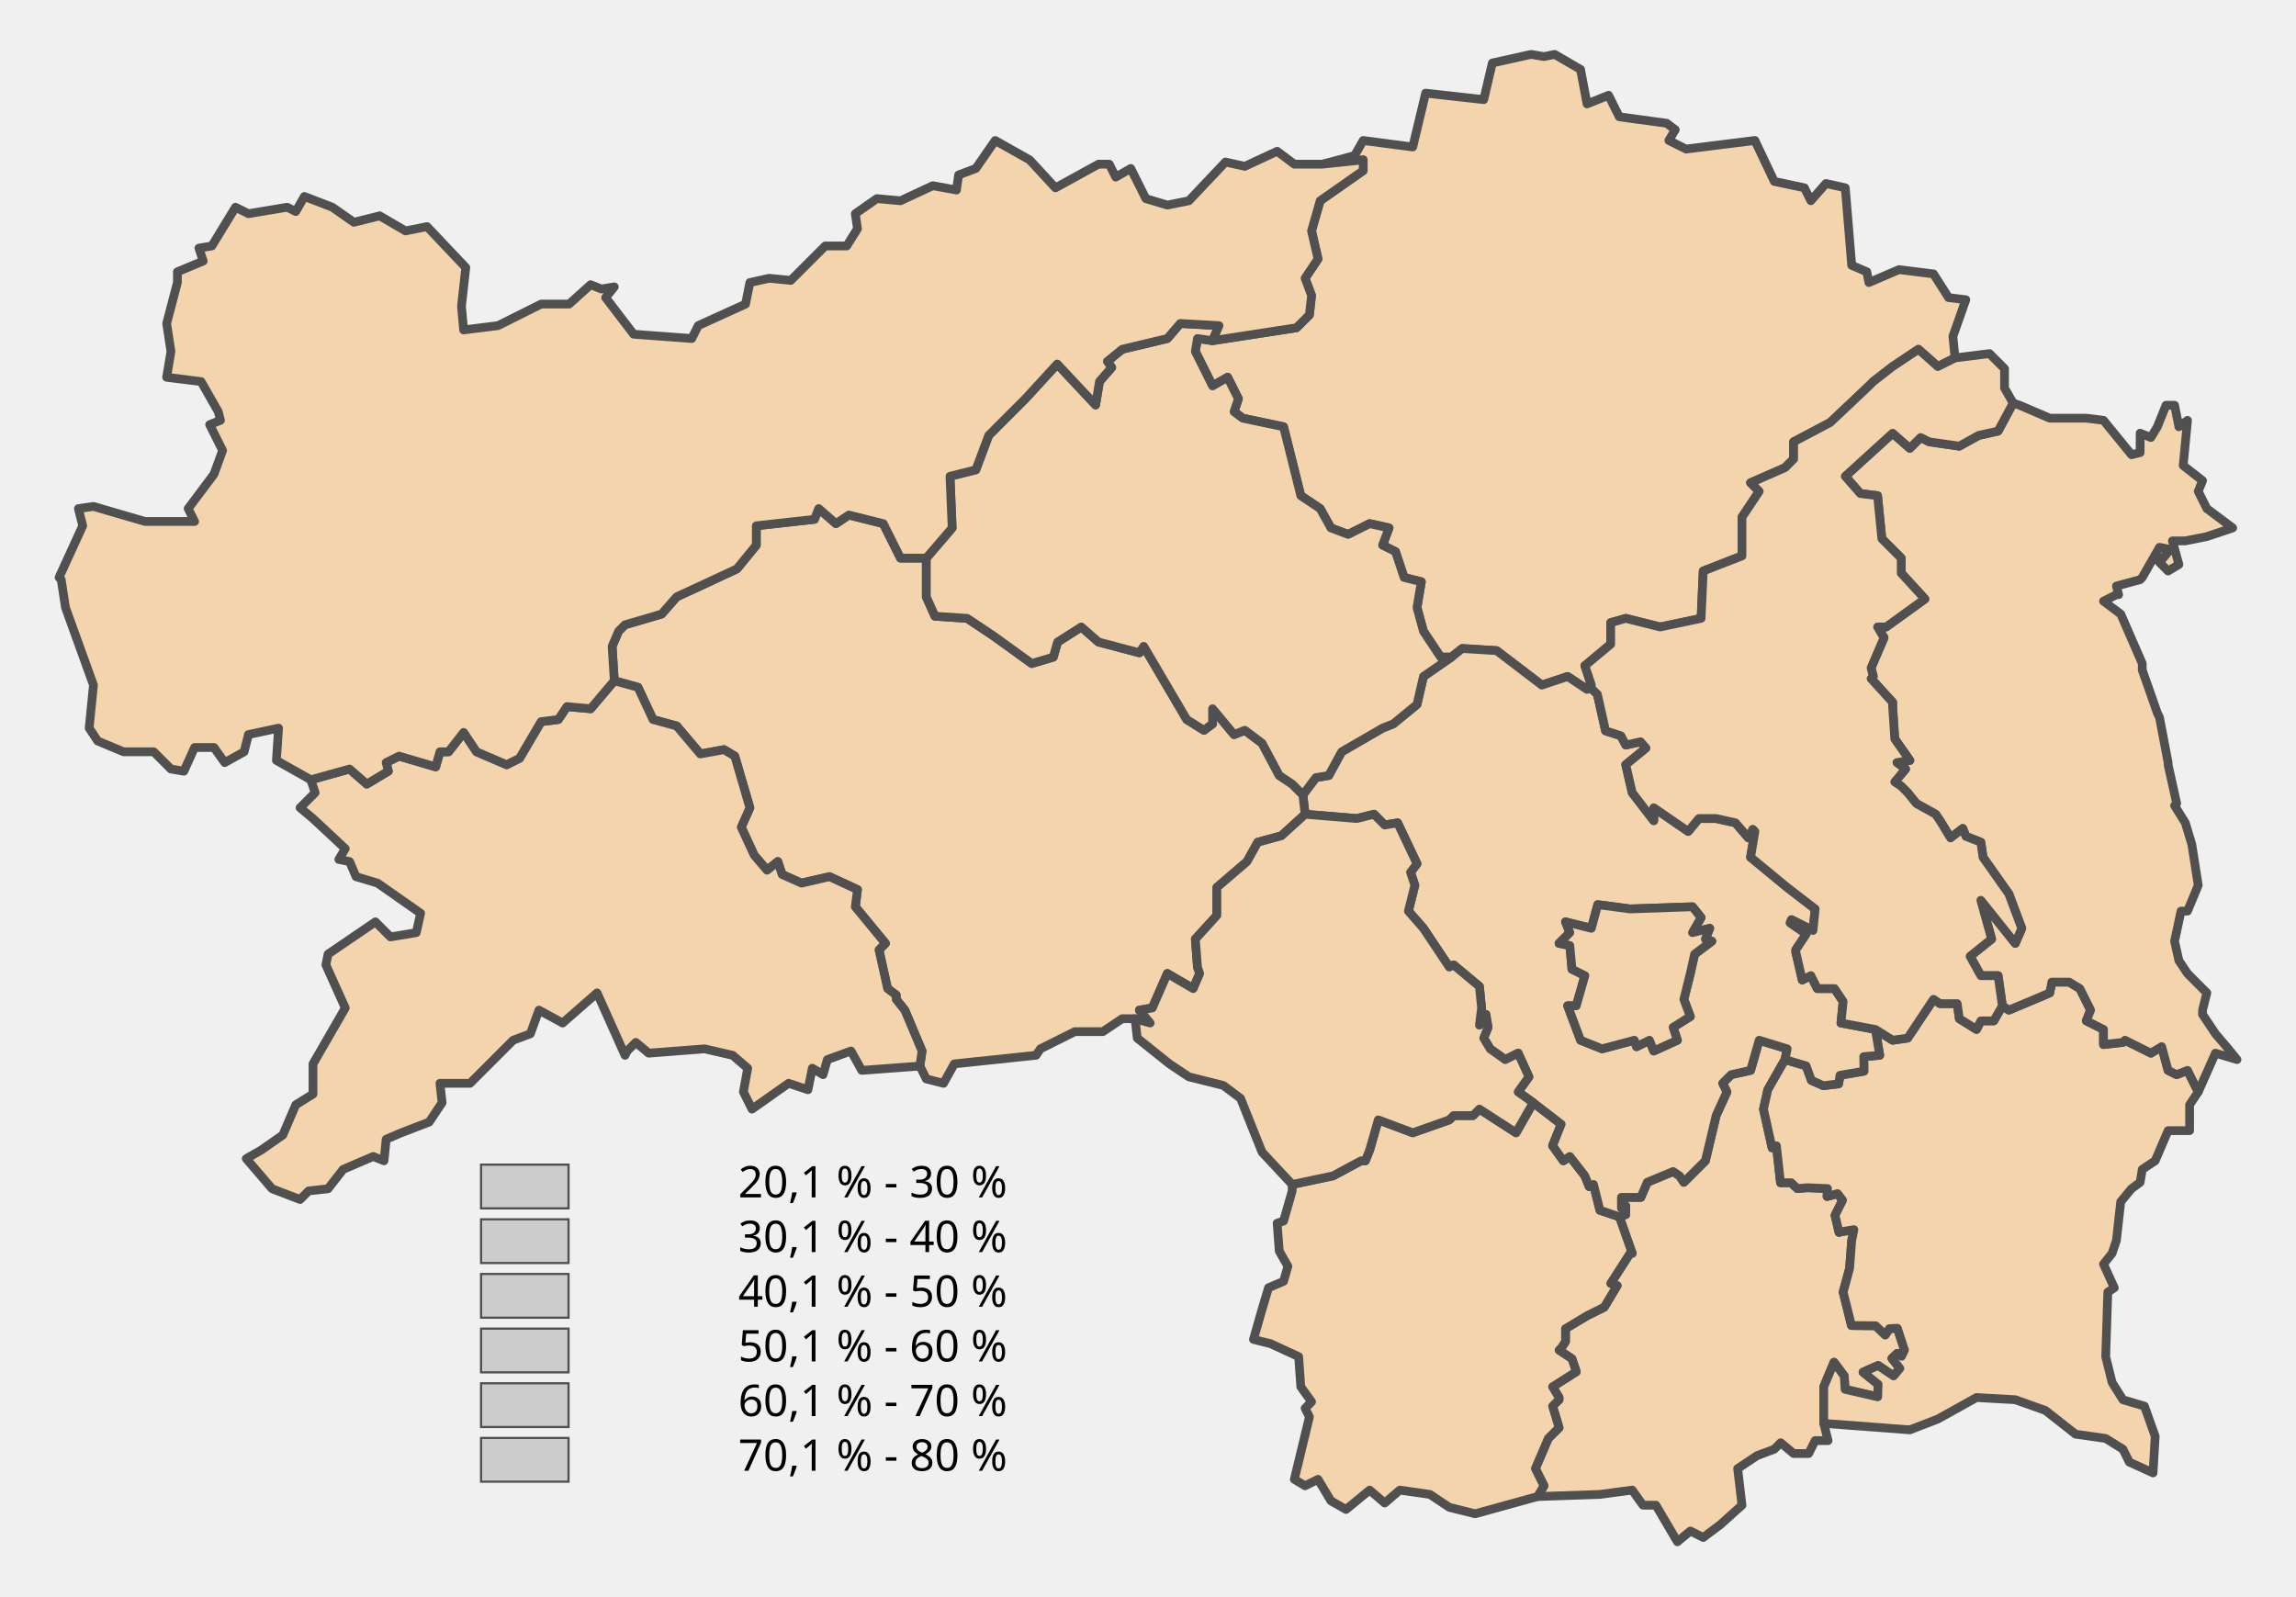
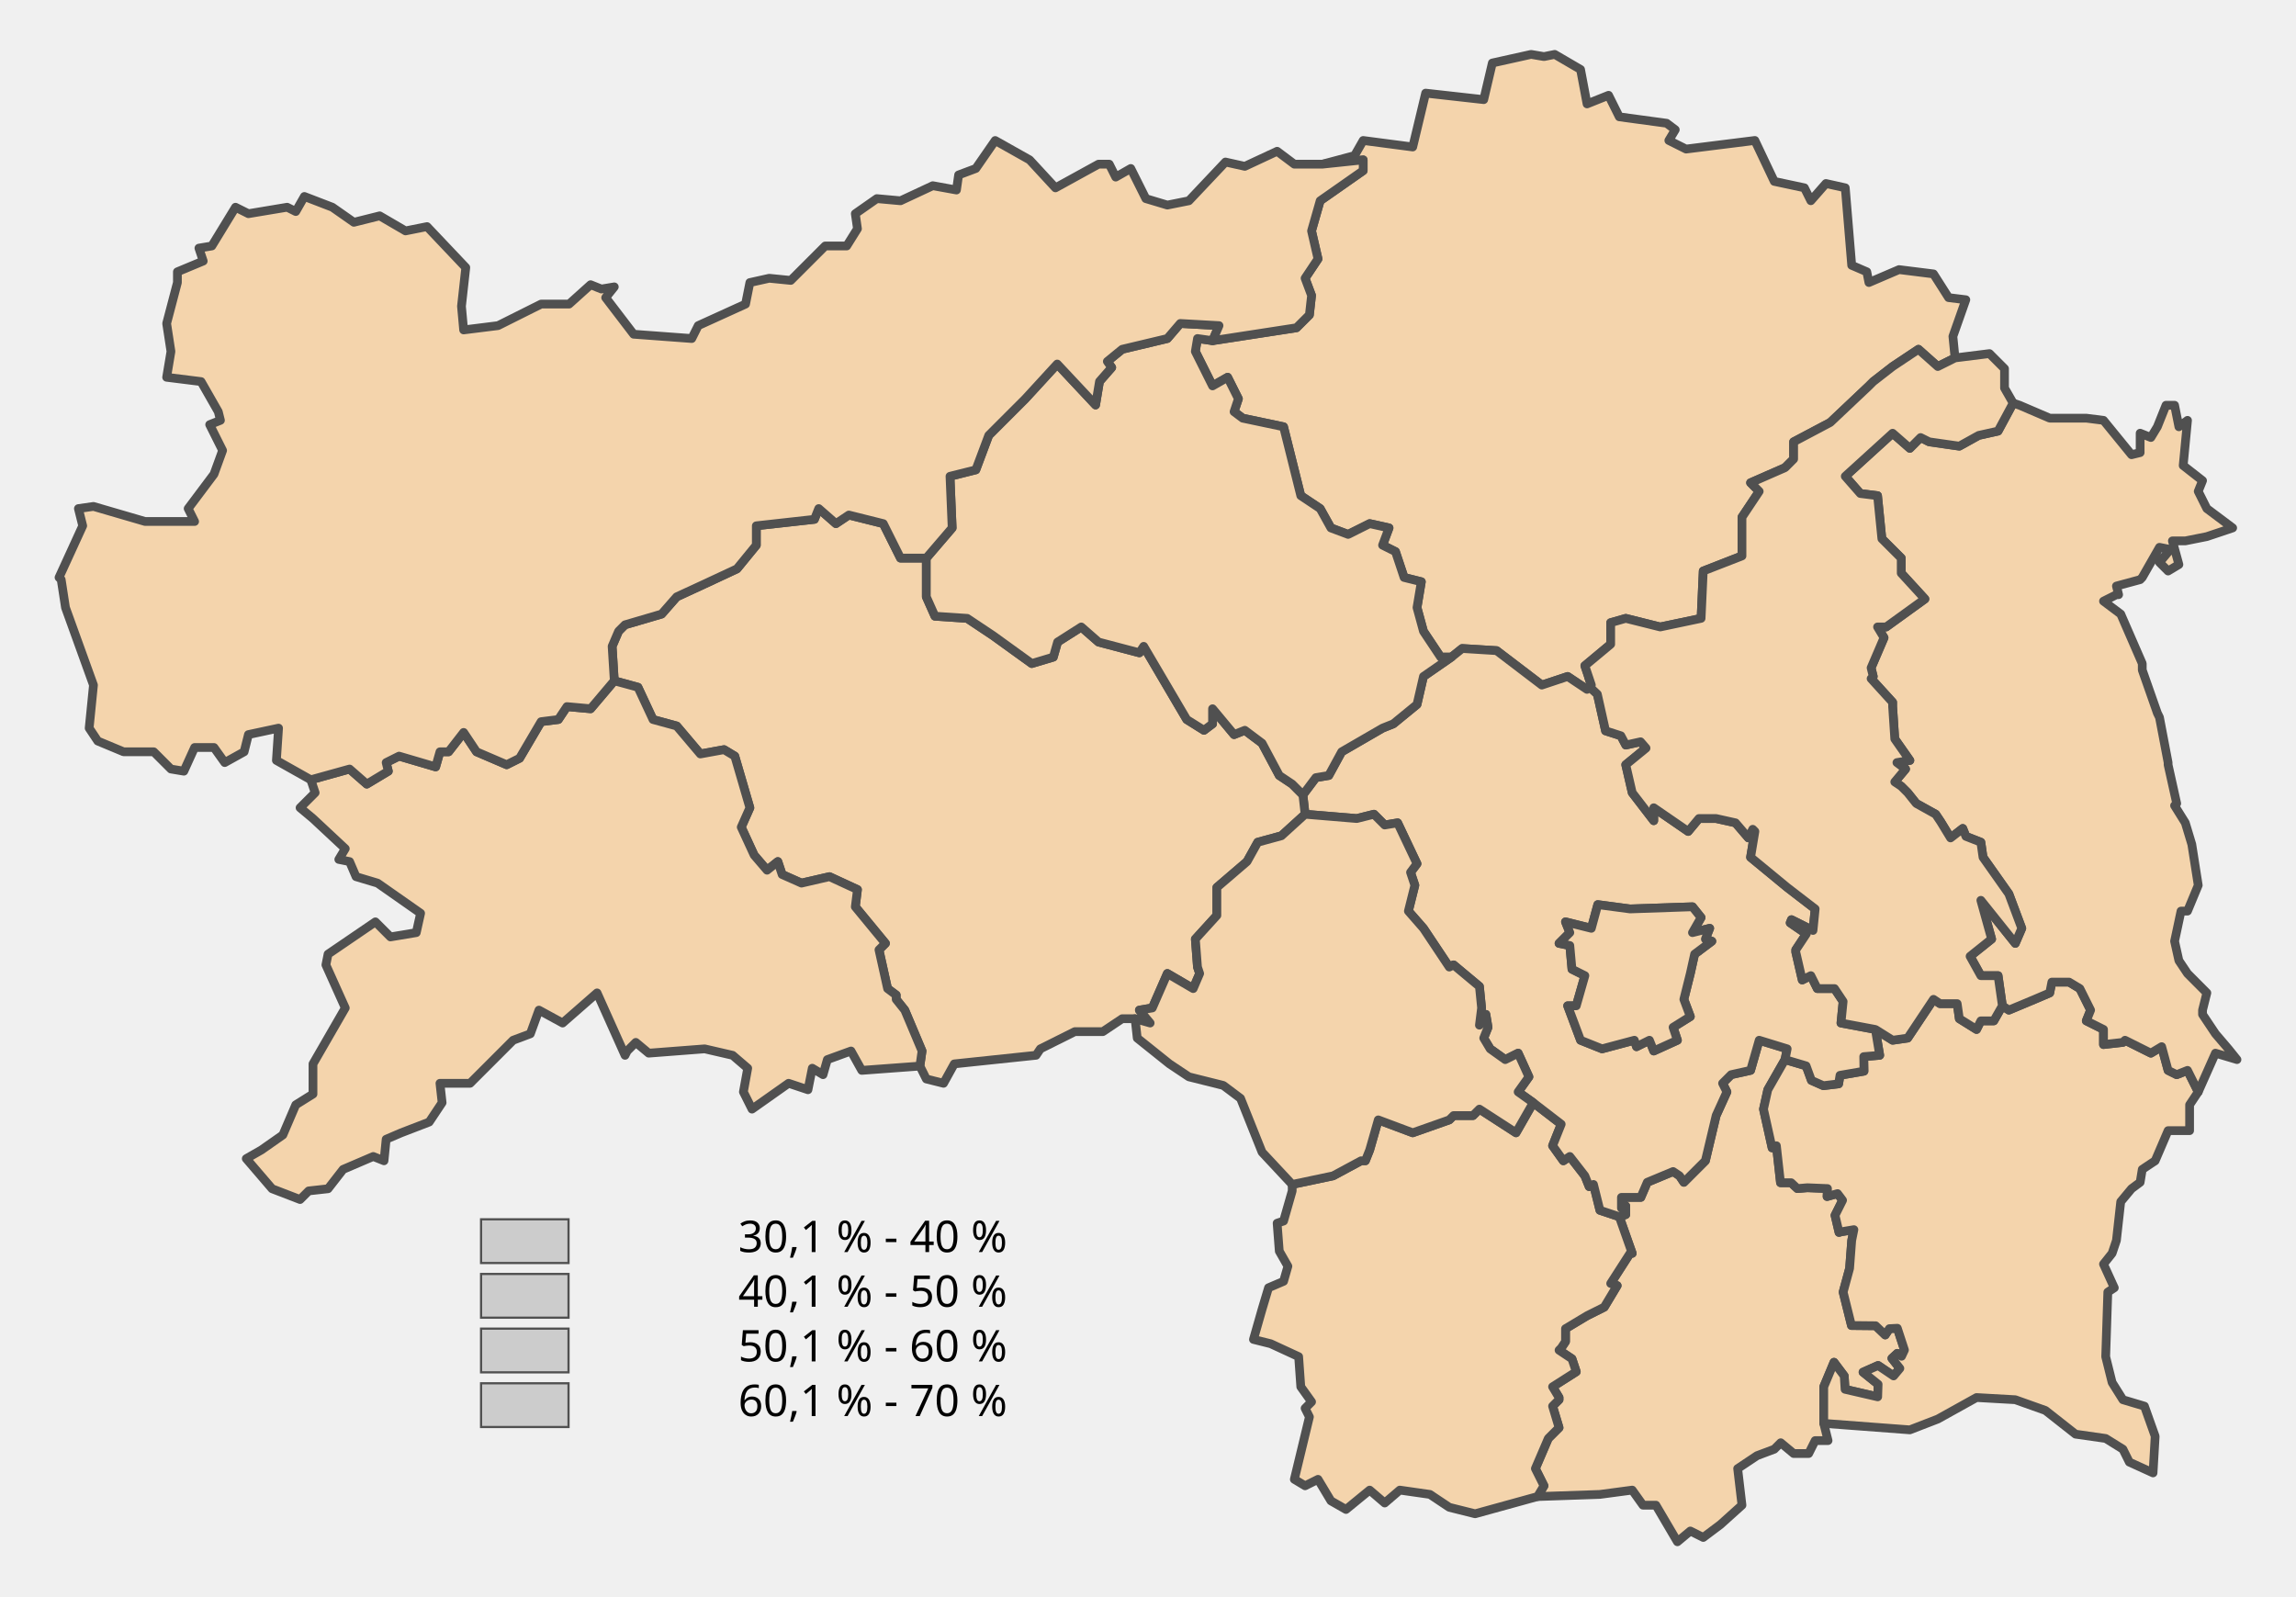
<svg xmlns="http://www.w3.org/2000/svg" version="1.1" id="svg39755" x="0px" y="0px" width="1050px" height="730px" viewBox="0 0 1050 730" enable-background="new 0 0 1050 730" xml:space="preserve">
  <g id="layer1" transform="translate(0,-322.3622)">
    <path id="path7044" fill="#FFFFFF" stroke="#505050" stroke-width="4" stroke-linecap="round" stroke-linejoin="round" stroke-miterlimit="10" d="   M730.692,736.089l14.764,1.969L774,737.074l3.938,4.923L774,748.89l7.873-1.969l-1.969,4.922l2.949,0.983l-7.87,5.905l-1.969,8.858   l-2.953,11.814l2.953,7.874l-7.874,4.921l1.969,5.91l-10.827,4.921l-1.969-4.921l-5.905,2.952l-0.983-2.952l-14.766,3.938   l-9.839-3.938l-5.905-15.752h3.938l3.938-13.784l-5.905-2.952l-0.984-10.827l-4.921-0.984l4.921-4.921l-1.968-4.921l11.811,2.952   L730.692,736.089" />
    <path id="path7048" class="bruck-mürzzuschlag" fill="#F4D4AC" stroke="#505050" stroke-width="4" stroke-linecap="round" stroke-linejoin="round" stroke-miterlimit="10" d="   M700.188,347.237l-17.719,3.938l-3.938,16.75l-26.562-2.97l-5.906,24.625l-22.656-2.969l-3.938,6.906l-14.75,3.938l18.688-1.969   v4.906l-19.688,13.781l-3.938,13.78l2.97,12.812l-5.906,8.844l2.938,7.875l-0.969,8.875l-5.906,5.906l-38.375,5.906l-6.906-1   l-0.969,5.905l7.875,15.75l6.875-3.938l4.938,9.844l-1.97,5.906l3.938,2.969L587,517.549l7.875,31.5l8.844,5.905l4.938,8.845   l7.875,2.969l9.844-4.938l8.845,1.97l-2.938,7.905l5.906,2.938l3.938,11.812l7.875,1.97l-1.969,11.812l2.938,10.844l7.875,11.812   h4.938l4.906-3.938l15.75,0.97l20.656,15.75l11.812-3.938l8.875,5.906l1.969-1.969l-2.969-8.845l11.812-9.844v-9.844l6.906-1.969   l15.75,3.938l18.688-3.938l0.969-21.656l17.719-6.906V558.89l7.875-11.812l-3.938-3.938l15.75-6.906l3.938-3.938v-7.875   l16.75-8.845l17.688-16.75l1.969-1.969l8.875-6.875l11.812-7.875l8.844,7.875l7.875-3.938l-0.969-9.845l5.905-16.75l-7.875-0.969   l-6.905-10.844l-15.75-1.969l-13.781,5.905l-0.969-4.905l-6.906-2.97l-2.938-35.438l-8.844-1.969l-6.906,7.875l-2.938-5.906   l-13.781-2.938l-8.875-18.719l-31.469,3.938l-7.875-3.938l2.938-4.906l-3.938-2.969l-21.656-2.938l-4.906-9.845l-9.844,3.938   l-2.969-15.75L711,347.237l-4.906,1L700.188,347.237z" />
    <polygon class="leibnitz" fill="#F4D4AC" stroke="#505050" stroke-width="4" stroke-linecap="round" stroke-linejoin="round" stroke-miterlimit="10" points="   869.601,942.643 870.94,939.775 867.688,929.829 864.054,930.02 862.141,932.889 857.741,928.681 846.712,928.572 842.891,913.286    845.844,902.461 846.827,889.66 847.812,884.739 841.906,885.722 841.02,885.997 839.19,878.189 842.633,871.303 840.338,868.245    835.556,869.584 835.746,865.949 826.567,865.566 821.977,865.949 819.108,863.271 814.901,863.271 814.263,863.271    812.382,846.348 810.412,847.333 806.477,829.612 808.446,820.754 816.32,806.969 817.304,802.047 804.508,798.111 800.572,811.89    791.713,813.859 787.776,817.797 789.743,821.737 784.823,832.564 779.906,853.238 770.063,863.082 768.094,860.129    765.142,858.159 753.329,863.082 750.377,869.97 741.519,869.97 741.519,874.896 743.488,873.913 743.488,877.848 740.534,878.834    746.441,895.565 745.455,895.565 736.598,909.349 739.551,910.335 733.645,920.176 725.775,924.117 715.932,930.023    715.932,935.928 713.963,938.881 712.979,939.866 718.885,943.802 720.854,949.713 710.027,956.602 712.979,961.523    712.979,962.507 710.027,965.462 712.979,975.307 708.058,980.228 702.153,994.008 706.089,1001.886 703.137,1006.807    731.676,1005.823 746.441,1003.855 751.362,1010.745 757.268,1010.745 767.111,1027.481 773.016,1022.556 778.921,1025.513    786.791,1019.603 796.634,1010.745 794.664,994.008 803.524,988.102 811.398,985.15 814.351,982.197 820.256,987.12    827.147,987.12 830.099,981.214 836,981.214 834.031,973.336 834.031,956.602 838.706,945.38 843.398,951.632 843.781,957.754    858.698,961.196 858.89,955.459 852.004,949.913 858.89,946.851 865.966,951.632 868.835,948.19 865.2,943.6 867.688,941.304  " />
    <path id="path7052" class="deutschlandsberg" fill="#F4D4AC" stroke="#505050" stroke-width="4" stroke-linecap="round" stroke-linejoin="round" stroke-miterlimit="10" d="   M713.963,836.503l-3.938,9.847l4.922,6.89l2.952-1.969l6.891,8.858l1.97,4.921l1.968-0.983l2.949,11.815l8.857,2.952l5.905,16.731   h-0.984l-8.857,13.784l2.953,0.984l-5.906,9.843l-7.869,3.941l-9.843,5.904v5.905l-1.969,2.953l-0.984,0.983l5.905,3.938   l1.969,5.909l-10.827,6.891l2.953,4.921v0.984l-2.953,2.953l2.953,9.847l-4.921,4.922l-5.906,13.779l3.938,7.878l-2.953,4.921   l-28.539,7.875l-11.812-2.953l-8.857-5.905l-13.78-1.969l-6.89,5.905l-6.887-5.905l-10.826,8.858l-6.891-3.938l-5.906-9.843   l-5.904,2.953l-4.922-2.953l6.891-28.552l-1.969-3.938l2.953-2.953l-4.923-6.89l-0.983-13.784l-12.791-5.904l-7.874-1.97   l3.938-13.784l2.952-9.842l6.886-2.953l1.97-6.89l-3.938-6.896l-0.983-12.795l2.952-0.983l3.938-13.784v-2.952l18.701-3.938   l12.795-6.891h1.969l1.969-4.922l3.938-13.783l15.744,5.905l16.732-5.905l1.969-1.969h8.858l2.952-2.953l16.729,10.827   l7.874-13.779L713.963,836.503" />
    <polygon class="südoststeiermark" fill="#F4D4AC" stroke="#505050" stroke-width="4" stroke-linecap="round" stroke-linejoin="round" stroke-miterlimit="10" points="   1000.375,811.893 995.438,813.862 991.5,811.893 988.563,801.049 983.625,804.018 971.813,798.112 970.844,799.082    961.969,800.082 961.969,793.174 954.094,789.237 956.063,784.332 951.156,774.487 946.219,771.518 938.344,771.518    937.375,776.457 930.5,779.393 918.688,784.332 915.719,782.362 911.781,789.237 905.875,789.237 903.906,793.174 896.031,788.268    895.063,781.362 887.188,781.362 884.219,779.393 872.406,797.112 865.531,798.112 857.656,793.174 859.625,804.987 852.306,805.6    852.425,812.255 841.476,814.139 840.843,818.056 833.879,818.884 828.397,816.476 825.972,809.835 816.313,806.957    808.438,820.737 806.469,829.612 810.406,847.332 812.375,846.362 814.257,863.271 814.901,863.271 819.108,863.271    821.977,865.949 826.567,865.566 835.746,865.949 835.556,869.584 840.338,868.245 842.633,871.303 839.19,878.189    841.023,886.009 841.906,885.737 847.813,884.737 846.813,889.674 845.844,902.457 842.906,913.299 846.695,928.572    857.741,928.681 862.141,932.889 864.054,930.02 867.688,929.829 870.94,939.775 869.601,942.643 867.688,941.304 865.2,943.6    868.835,948.19 865.966,951.632 858.89,946.851 852.004,949.913 858.89,955.459 858.698,961.196 843.781,957.754 843.398,951.632    838.72,945.395 834.031,956.612 834.031,973.332 873.406,976.299 886.188,971.362 903.906,961.518 921.625,962.518    935.406,967.424 949.188,978.268 962.969,980.237 970.844,985.143 973.781,991.049 984.625,995.987 985.594,979.237    980.688,965.457 970.844,962.518 965.906,954.643 962.969,942.832 963.938,913.299 966.906,911.332 961.969,900.487    965.906,895.549 967.875,889.674 969.844,871.957 974.781,866.018 978.719,863.082 979.688,857.174 985.594,853.237 991.5,839.457    1001.344,839.457 1001.344,827.643 1005.281,821.737  " />
    <path id="path7060" class="hartberg-fürstenfeld" fill="#F4D4AC" stroke="#505050" stroke-width="4" stroke-linecap="round" stroke-linejoin="round" stroke-miterlimit="10" d="   M920.656,506.706l-6.905,12.812l-8.845,1.969l-8.875,4.906l-13.78-1.969l-3.938-1.97l-4.906,4.938l-7.875-6.906l-21.655,19.719   l6.875,7.875l7.875,0.97l1.969,19.688l8.875,8.875v6.875l10.812,11.812l-17.719,12.812h-3.938l2.97,4.906l-5.906,13.781   l0.969,3.938l-0.969,1l9.844,10.812v1.969l0.97,14.781l6.905,9.844l-5.905,0.969l3.938,2.97l-4.938,5.905l2.969,1.97l2.938,2.938   l3.938,4.938l8.875,4.905l2.312,3.455l4.5,7.396l5.564-4.338l1.455,3.614l6.825,2.686l1,6.875l11.812,16.75l5.906,15.75   l-2.969,6.875l-15.75-19.688l4.938,17.72l-9.844,7.875l4.906,8.875h7.875l1.969,13.78l2.969,1.97l11.812-4.938l6.875-2.938   l0.969-4.938h7.875l4.938,2.969l4.906,9.845l-1.969,4.905l7.875,3.938v6.906l8.875-1l0.969-0.97l11.812,5.906l4.938-2.969   l2.938,10.844l3.938,1.969l4.938-1.969l4.905,9.844l7.875-17.719l9.845,2.938l-3.938-4.906l-5.906-6.906l-5.905-8.844v-1.969   l1.969-7.875l-8.844-8.875l-3.938-5.906l-1.969-8.844l2.938-13.781h2.97l4.905-11.812l-2.938-18.719l-2.97-9.844l-4.905-7.875   l0.969-0.969l-3.938-17.72v-1l-3.938-20.655l-0.969-1.97l-6.906-19.688v-2.97l-9.844-22.625l-7.875-5.905l5.906-2.97h1l-1-3.938   l10.844-2.938l0.969-1l7.875-13.78l4.938,1l-4.938,5.905l3.938,3.938l4.938-2.969l-2.969-10.812h5.905l9.845-1.969l8.875-2.969   l2.938-1l-11.812-8.845l-3.938-7.875l1.97-4.905l-8.845-6.906l1.97-20.656l-3.938,2.938l-1.969-9.845h-3.938l-3.938,9.845   l-2.969,4.905l-4.906-1.969v8.875l-3.938,0.969l-12.812-15.719l-7.875-1h-16.719l-13.781-5.906L920.656,506.706z" />
    <path class="graz-umgebung" fill-rule="evenodd" clip-rule="evenodd" fill="#F4D4AC" stroke="#505050" stroke-width="4" stroke-linecap="round" stroke-linejoin="round" stroke-miterlimit="10" d="   M859.622,805.002l-7.304,0.612l0.105,6.643l-10.966,1.897l-0.633,3.9l-6.958,0.844l-5.481-2.425l-2.425-6.643l-9.644-2.861   l0.983-4.922l-12.795-3.938l-3.938,13.779l-8.858,1.969l-3.937,3.938l1.969,3.939l-4.922,10.827l-4.917,20.674l-9.843,9.844   l-1.969-2.953l-2.953-1.97l-11.812,4.923l-2.953,6.89h-8.857v4.926l1.968-0.983v3.937l-2.952,0.984l-8.857-2.953l-2.949-11.815   l-1.968,0.984l-1.97-4.921l-6.89-8.858l-2.953,1.968l-4.922-6.89l3.938-9.847l-12.797-9.842l-6.89-4.923l4.922-6.894l-4.922-10.827   l-5.905,2.952l-6.89-4.921l-2.949-4.922l1.969-4.925l-0.983-5.905l-2.953,4.921l0.984-7.874l-0.984-9.843l-11.812-9.848   l-1.968,0.984l-11.812-17.717l-6.891-7.878l2.952-11.812l-1.968-5.904l2.952-3.941l-8.858-18.701l-5.904,0.984l-4.918-4.921   l-7.873,1.968l-23.623-1.968l-0.984-8.862l5.906-7.875l5.904-0.983l5.905-10.832l18.701-10.825l4.917-1.97l10.827-8.857l2.953-12.8   l12.796-8.858l4.921-3.938l15.744,0.983l20.67,15.749l11.811-3.938l8.859,5.905l1.969-1.969l-1.171-3.513l1.178,3.509l-0.823,0.824   l3.573,3.363l3.75,16.75l7,2.25l2.25,4.25l6.75-1.5l2.506,2.906l-9.269,7.586l2.952,12.796l9.843,12.8v-5.909l15.748,10.831   l4.922-5.906h7.87l8.858,1.969l5.905,6.891l1.969-3.938l0.983,0.984l-1.969,11.811l16.733,13.784l12.795,9.843l-0.984,9.848   l-9.843-4.926l-0.582,1.442l7.369,5.064l-4.818,7.275v0.984l2.953,12.8l3.937-1.973l2.949,5.908h7.874l3.938,5.906l-0.983,9.843   l15.748,2.952L859.622,805.002z M730.692,736.089l14.764,1.969L774,737.074l3.938,4.923L774,748.89l7.873-1.969l-1.968,4.922   l2.948,0.982l-7.87,5.906l-1.969,8.858l-2.952,11.814l2.952,7.874l-7.874,4.921l1.969,5.91l-10.827,4.921l-1.969-4.921   l-5.905,2.952l-0.983-2.952l-14.765,3.938l-9.839-3.938l-5.905-15.753h3.938l3.938-13.783l-5.904-2.953l-0.984-10.826l-4.922-0.984   l4.922-4.921l-1.969-4.922l11.812,2.953L730.692,736.089" />
    <path id="path7068" class="graz" fill="#F4D4AC" stroke="#505050" stroke-width="4" stroke-linecap="round" stroke-linejoin="round" stroke-miterlimit="10" d="   M730.692,736.089l-2.948,10.831l-11.812-2.953l1.969,4.922l-4.922,4.921l4.922,0.984l0.984,10.827l5.904,2.952l-3.938,13.783   h-3.938l5.905,15.753l9.839,3.938l14.765-3.938l0.983,2.952l5.905-2.952l1.969,4.921l10.827-4.921l-1.969-5.91l7.874-4.921   l-2.952-7.874l2.952-11.814l1.969-8.858l7.87-5.905l-2.948-0.983l1.969-4.922l-7.874,1.969l3.938-6.894l-3.938-4.922l-28.545,0.983   L730.692,736.089" />
    <path id="path7076" class="murtal" fill="#F4D4AC" stroke="#505050" stroke-width="4" stroke-linecap="round" stroke-linejoin="round" stroke-miterlimit="10" d="   M374.406,554.956l-1.969,4.906l-26.562,2.969v8.875l-8.845,10.812l-14.78,6.906l-12.781,5.905l-6.906,7.875l-16.719,4.906   l-2.969,2.969l-2.938,6.875l0.969,15.751l10.845,2.969l6.875,14.75l10.844,2.969l10.812,12.781l10.845-1.969l4.905,2.969   l6.906,23.625L339,700.643l5.875,12.812l5.905,6.875l4.938-3.938l1.969,5.906l8.844,3.938l12.812-2.938l12.781,5.906l-0.97,7.875   l13.781,16.719l-2.969,2.969l3.938,17.719l3.938,2.938v1.969l3.938,4.938l7.875,18.688l-0.969,6.906l2.938,5.906l7.875,1.969   l4.906-8.875l37.406-3.938l1.969-2.938l15.75-7.875h12.812l8.844-5.906h5.906l6.875,1.969l-4.906-5.905l5.906-1l6.875-15.75   l11.812,6.905l2.97-6.905l-1-2.938l-0.97-12.812l9.845-10.812v-12.812l13.78-11.812l4.906-8.844l10.844-2.969l10.812-9.845   l-1-8.844l-4.906-4.938l-5.906-3.938l-7.875-14.75l-7.875-5.906l-4.905,1.97l-9.845-11.812v6.875l-3.938,2.969l-7.875-4.938   l-19.688-33.47l-1.969,2.97l-18.688-4.938l-7.875-6.875l-10.845,6.875l-1.969,6.906l-9.844,2.938l-17.72-12.78l-11.812-7.875   l-14.75-1l-3.938-8.845v-17.719H411.81l-7.875-15.781l-15.75-3.938l-5.906,3.938L374.406,554.956z" />
    <path id="path7100" class="murau" fill="#F4D4AC" stroke="#505050" stroke-width="4" stroke-linecap="round" stroke-linejoin="round" stroke-miterlimit="10" d="   M291.744,636.664l6.89,14.768l10.827,2.953l10.827,12.8l10.826-1.973l4.917,2.957l6.891,23.622l-3.938,8.861l5.905,12.795   l5.905,6.896l4.922-3.941l1.969,5.91l8.858,3.938l12.795-2.952l12.792,5.904l-0.984,7.874l13.779,16.736l-2.953,2.953l3.938,17.721   l3.938,2.953v1.969l3.938,4.922l7.874,18.705l-0.983,6.89L394.1,811.89l-4.921-8.858l-10.823,3.938l-1.968,6.89l-4.922-2.953   l-1.969,9.848l-8.858-2.957l-16.731,11.814l-3.938-7.874l1.968-10.831l-6.89-5.904l-12.791-2.953l-25.592,1.969l-5.905-4.922   l-3.938,3.938l-0.983,1.97l-12.791-28.548l-15.748,13.779l-10.827-5.905l-3.937,10.831l-7.875,2.952l-19.682,19.686h-13.779   l0.983,8.862l-5.905,8.858l-12.792,4.921l-6.89,2.953l-0.984,9.847l-4.921-1.969l-13.779,5.905l-6.891,8.857l-8.857,0.984   l-3.938,3.938l-12.791-4.923l-11.812-13.778l6.89-3.938l9.843-6.894l5.902-13.779l7.874-4.922v-13.783l14.764-25.596l-8.857-19.689   l0.983-4.921l21.654-14.764l6.89,6.89l11.808-1.969l1.969-8.862l-19.681-13.779l-9.844-2.952l-2.953-6.896l-4.921-0.983   l2.952-4.922l-14.764-13.779l-5.906-4.925l6.892-6.891l-1.97-5.906l17.717-4.921l7.874,6.891l9.844-5.905l-0.984-3.938l5.905-2.952   l16.729,4.922l1.97-6.896h3.938l6.89-8.856l5.905,8.856l13.78,5.91l5.9-2.952l9.844-16.737l7.874-0.983l3.938-5.905l10.827,0.984   l10.826-12.801L291.744,636.664" />
    <path id="path7108" class="voitsberg" fill="#F4D4AC" stroke="#505050" stroke-width="4" stroke-linecap="round" stroke-linejoin="round" stroke-miterlimit="10" d="   M628.34,694.748l4.918,4.921l5.904-0.984l8.858,18.701l-2.953,3.94l1.969,5.905l-2.952,11.812l6.891,7.878l11.811,17.717   l1.97-0.984l11.812,9.848l0.984,9.843l-0.984,7.874l2.953-4.921l0.983,5.904l-1.969,4.927l2.948,4.921l6.89,4.922l5.905-2.953   l4.922,10.827l-4.922,6.894l6.892,4.923l-7.874,13.778l-16.729-10.827l-2.953,2.953h-8.857l-1.97,1.97l-16.731,5.904l-15.744-5.904   l-3.938,13.782l-1.969,4.922h-1.968l-12.796,6.891l-18.701,3.938L577.161,849.3l-9.843-24.61l-7.874-5.91l-15.748-3.937   l-8.857-5.905l-14.762-11.812l-0.983-8.862l6.89,1.969l-4.921-5.906l5.905-0.983l6.887-15.752l11.812,6.894l2.952-6.894   l-0.983-2.953l-0.984-12.795l9.843-10.831v-12.796l13.78-11.815l4.921-8.857l10.823-2.952l10.826-9.843l23.623,1.969   L628.34,694.748" />
    <polygon class="leoben" fill="#F4D4AC" stroke="#505050" stroke-width="4" stroke-linecap="round" stroke-linejoin="round" stroke-miterlimit="10" points="   658.849,622.882 650.974,611.067 648.022,600.241 649.99,588.425 642.115,586.457 638.179,574.645 632.278,571.693    635.226,563.814 626.37,561.846 616.529,566.771 608.655,563.814 603.734,554.956 594.875,549.05 587,517.55 568.303,513.613    564.365,510.656 566.335,504.751 561.413,494.908 554.524,498.844 546.65,483.092 547.634,477.187 554.524,478.172    557.477,471.281 539.76,470.297 533.854,477.187 513.189,482.108 506.406,487.653 508.399,490.443 502.821,496.819    501.027,507.578 483.492,488.849 468.901,504.75 468.9,504.75 468.901,504.751 452.168,521.487 446.262,537.235 434.45,540.192    435.436,563.814 423.628,577.598 423.628,595.319 427.566,604.177 442.324,605.162 454.137,613.036 471.854,625.836    481.697,622.882 483.659,615.993 494.488,609.099 502.362,615.993 521.063,620.915 523.031,617.962 542.713,651.43    550.587,656.352 554.524,653.399 554.524,646.509 564.365,658.321 569.287,656.352 577.161,662.257 585.031,677.026    590.938,680.964 595.86,685.884 601.765,678.01 607.67,677.026 613.574,666.195 632.277,655.368 637.195,653.399 648.022,644.542    650.974,631.742 663.77,622.882  " />
    <polygon class="liezen" fill="#F4D4AC" stroke="#505050" stroke-width="4" stroke-linecap="round" stroke-linejoin="round" stroke-miterlimit="10" points="   604.717,397.449 591.922,397.449 584.048,391.544 569.286,398.433 560.429,396.464 543.697,414.185 533.854,416.154    524.016,413.202 517.125,399.418 510.236,403.354 507.282,397.449 502.362,397.449 482.676,408.276 470.867,395.48    455.119,386.622 446.262,399.418 438.388,402.37 437.404,409.26 426.579,407.292 411.817,414.185 400.99,413.201 391.147,420.091    392.132,426.981 387.21,434.855 377.371,434.855 361.623,450.607 351.781,449.623 342.922,451.591 340.953,461.434    319.304,471.281 316.351,477.187 289.776,475.218 276.984,458.481 280.921,453.56 275.016,454.545 270.094,452.576    260.251,461.434 247.456,461.434 227.775,471.281 212.027,473.25 211.042,462.422 213.011,444.702 195.294,425.997    185.451,427.965 173.644,421.076 161.832,424.028 151.99,417.138 139.195,412.217 135.257,419.107 131.324,417.138    113.608,420.091 107.702,417.138 96.875,434.855 90.969,435.839 92.938,441.749 81.13,446.671 81.13,451.591 76.209,470.297    78.178,483.092 76.209,494.908 91.953,496.876 99.827,510.656 100.812,514.597 95.891,516.566 101.796,528.377 97.86,539.208    86.048,554.956 89,560.861 66.366,560.861 42.743,553.971 35.859,554.956 37.823,562.83 27,586.457 27.984,587.441 29.952,600.24    42.743,635.678 40.776,655.368 44.712,661.273 56.524,666.194 70.304,666.194 78.178,674.073 84.083,675.057 89,664.226    97.86,664.226 102.781,671.12 111.639,666.194 113.608,658.32 127.387,655.368 126.403,670.135 142.147,678.995 159.864,674.073    167.739,680.964 177.58,675.057 176.597,671.12 182.502,668.169 199.231,673.089 201.199,666.194 205.137,666.194 212.027,657.337    217.932,666.194 231.712,672.104 237.614,669.151 247.455,652.416 255.33,651.43 259.267,645.525 270.094,646.509 280.921,633.711    279.937,617.962 282.89,611.067 285.838,608.115 302.571,603.193 309.461,595.319 322.256,589.41 337.016,582.519 345.874,571.693    345.874,562.83 372.45,559.878 374.418,554.956 382.293,561.845 388.195,557.909 403.943,561.845 411.817,577.598 423.628,577.598    435.435,563.814 434.449,540.192 446.262,537.235 452.166,521.487 468.901,504.75 483.492,488.849 501.027,507.578    502.821,496.819 508.399,490.443 506.406,487.653 513.189,482.108 533.854,477.187 539.759,470.297 557.476,471.281    554.524,478.172 592.906,472.265 598.812,466.36 599.796,457.497 596.843,449.623 602.748,440.764 599.796,427.965    603.733,414.185 623.418,400.402 623.418,395.48  " />
    <polygon class="weiz" fill="#F4D4AC" stroke="#505050" stroke-width="4" stroke-linecap="round" stroke-linejoin="round" stroke-miterlimit="10" points="   924.58,746.922 918.676,731.17 906.865,714.431 905.88,707.543 899.039,704.858 897.601,701.258 892.022,705.579 887.522,698.198    885.211,694.748 876.356,689.821 872.419,684.9 869.466,681.947 866.514,679.978 871.435,674.073 867.496,671.12 873.404,670.135    866.514,660.29 865.53,645.525 865.53,643.556 855.687,632.725 856.671,631.741 855.687,627.804 861.592,614.02 858.639,609.098    862.575,609.098 880.288,596.303 869.466,584.488 869.466,577.598 860.608,568.74 858.639,549.05 850.765,548.066 843.875,540.192    865.53,520.503 873.404,527.392 878.323,522.471 882.258,524.44 896.036,526.409 904.896,521.487 913.754,519.518 920.645,506.718    916.706,499.829 916.706,490.97 909.818,484.077 894.069,486.046 886.195,489.986 877.34,482.109 865.53,489.986 856.671,496.876    854.701,498.844 836.986,515.581 820.257,524.439 820.257,532.313 816.321,536.251 800.572,543.144 804.509,547.082    796.635,558.892 796.635,576.614 778.922,583.505 777.938,605.162 759.237,609.098 743.488,605.162 736.598,607.13    736.598,607.142 736.594,607.143 736.594,616.987 724.781,626.831 727.75,635.674 726.926,636.499 730.5,639.862 734.25,656.612    741.25,658.862 743.5,663.112 750.25,661.612 752.755,664.518 743.488,672.104 746.441,684.899 756.282,697.699 756.282,691.791    772.031,702.62 776.952,696.714 784.823,696.714 793.682,698.683 799.587,705.573 801.556,701.636 802.539,702.62 800.572,714.431    817.304,728.215 830.1,738.058 829.115,747.905 819.273,742.979 818.691,744.422 826.059,749.487 821.24,756.763 821.24,757.749    824.195,770.547 828.131,768.574 831.078,774.484 838.953,774.484 842.891,780.389 841.906,790.232 857.656,793.185 865.53,798.11    872.419,797.127 884.227,779.406 887.179,781.375 895.053,781.375 896.036,788.264 903.91,793.185 905.88,789.249 911.785,789.249    915.723,782.358 913.754,768.574 905.88,768.574 900.959,759.715 910.802,751.841 905.88,734.122 921.629,753.81  " />
-     <rect class="legend-01" fill="#cccccc" stroke="#505050" stroke-width="1" x="220" y="855" width="40" height="20" />
+     <rect class="legend-01" fill="#cccccc" stroke="#505050" stroke-width="1" x="220" y="855" width="40" height="20" style="display: none;" />
    <rect class="legend-02" fill="#cccccc" stroke="#505050" stroke-width="1" x="220" y="880" width="40" height="20" />
    <rect class="legend-03" fill="#cccccc" stroke="#505050" stroke-width="1" x="220" y="905" width="40" height="20" />
    <rect class="legend-04" fill="#cccccc" stroke="#505050" stroke-width="1" x="220" y="930" width="40" height="20" />
    <rect class="legend-05" fill="#cccccc" stroke="#505050" stroke-width="1" x="220" y="955" width="40" height="20" />
-     <rect class="legend-06" fill="#cccccc" stroke="#505050" stroke-width="1" x="220" y="980" width="40" height="20" />
-     <text class="legend-01-text" x="270" y="870" font-family="Verdana" font-size="20">
+     <rect class="legend-06" fill="#cccccc" stroke="#505050" stroke-width="1" x="220" y="980" width="40" height="20" style="display: none;" />
+     <text class="legend-01-text" x="270" y="870" font-family="Verdana" font-size="20" style="display: none;">
            20,1 % - 30 %
        </text>
    <text class="legend-02-text" x="270" y="895" font-family="Verdana" font-size="20">
            30,1 % - 40 %
        </text>
    <text class="legend-03-text" x="270" y="920" font-family="Verdana" font-size="20">
            40,1 % - 50 %
        </text>
    <text class="legend-04-text" x="270" y="945" font-family="Verdana" font-size="20">
            50,1 % - 60 %
        </text>
    <text class="legend-05-text" x="270" y="970" font-family="Verdana" font-size="20">
            60,1 % - 70 %
        </text>
-     <text class="legend-06-text" x="270" y="995" font-family="Verdana" font-size="20">
+     <text class="legend-06-text" x="270" y="995" font-family="Verdana" font-size="20" style="display: none;">
            70,1 % - 80 %
        </text>
  </g>
</svg>
